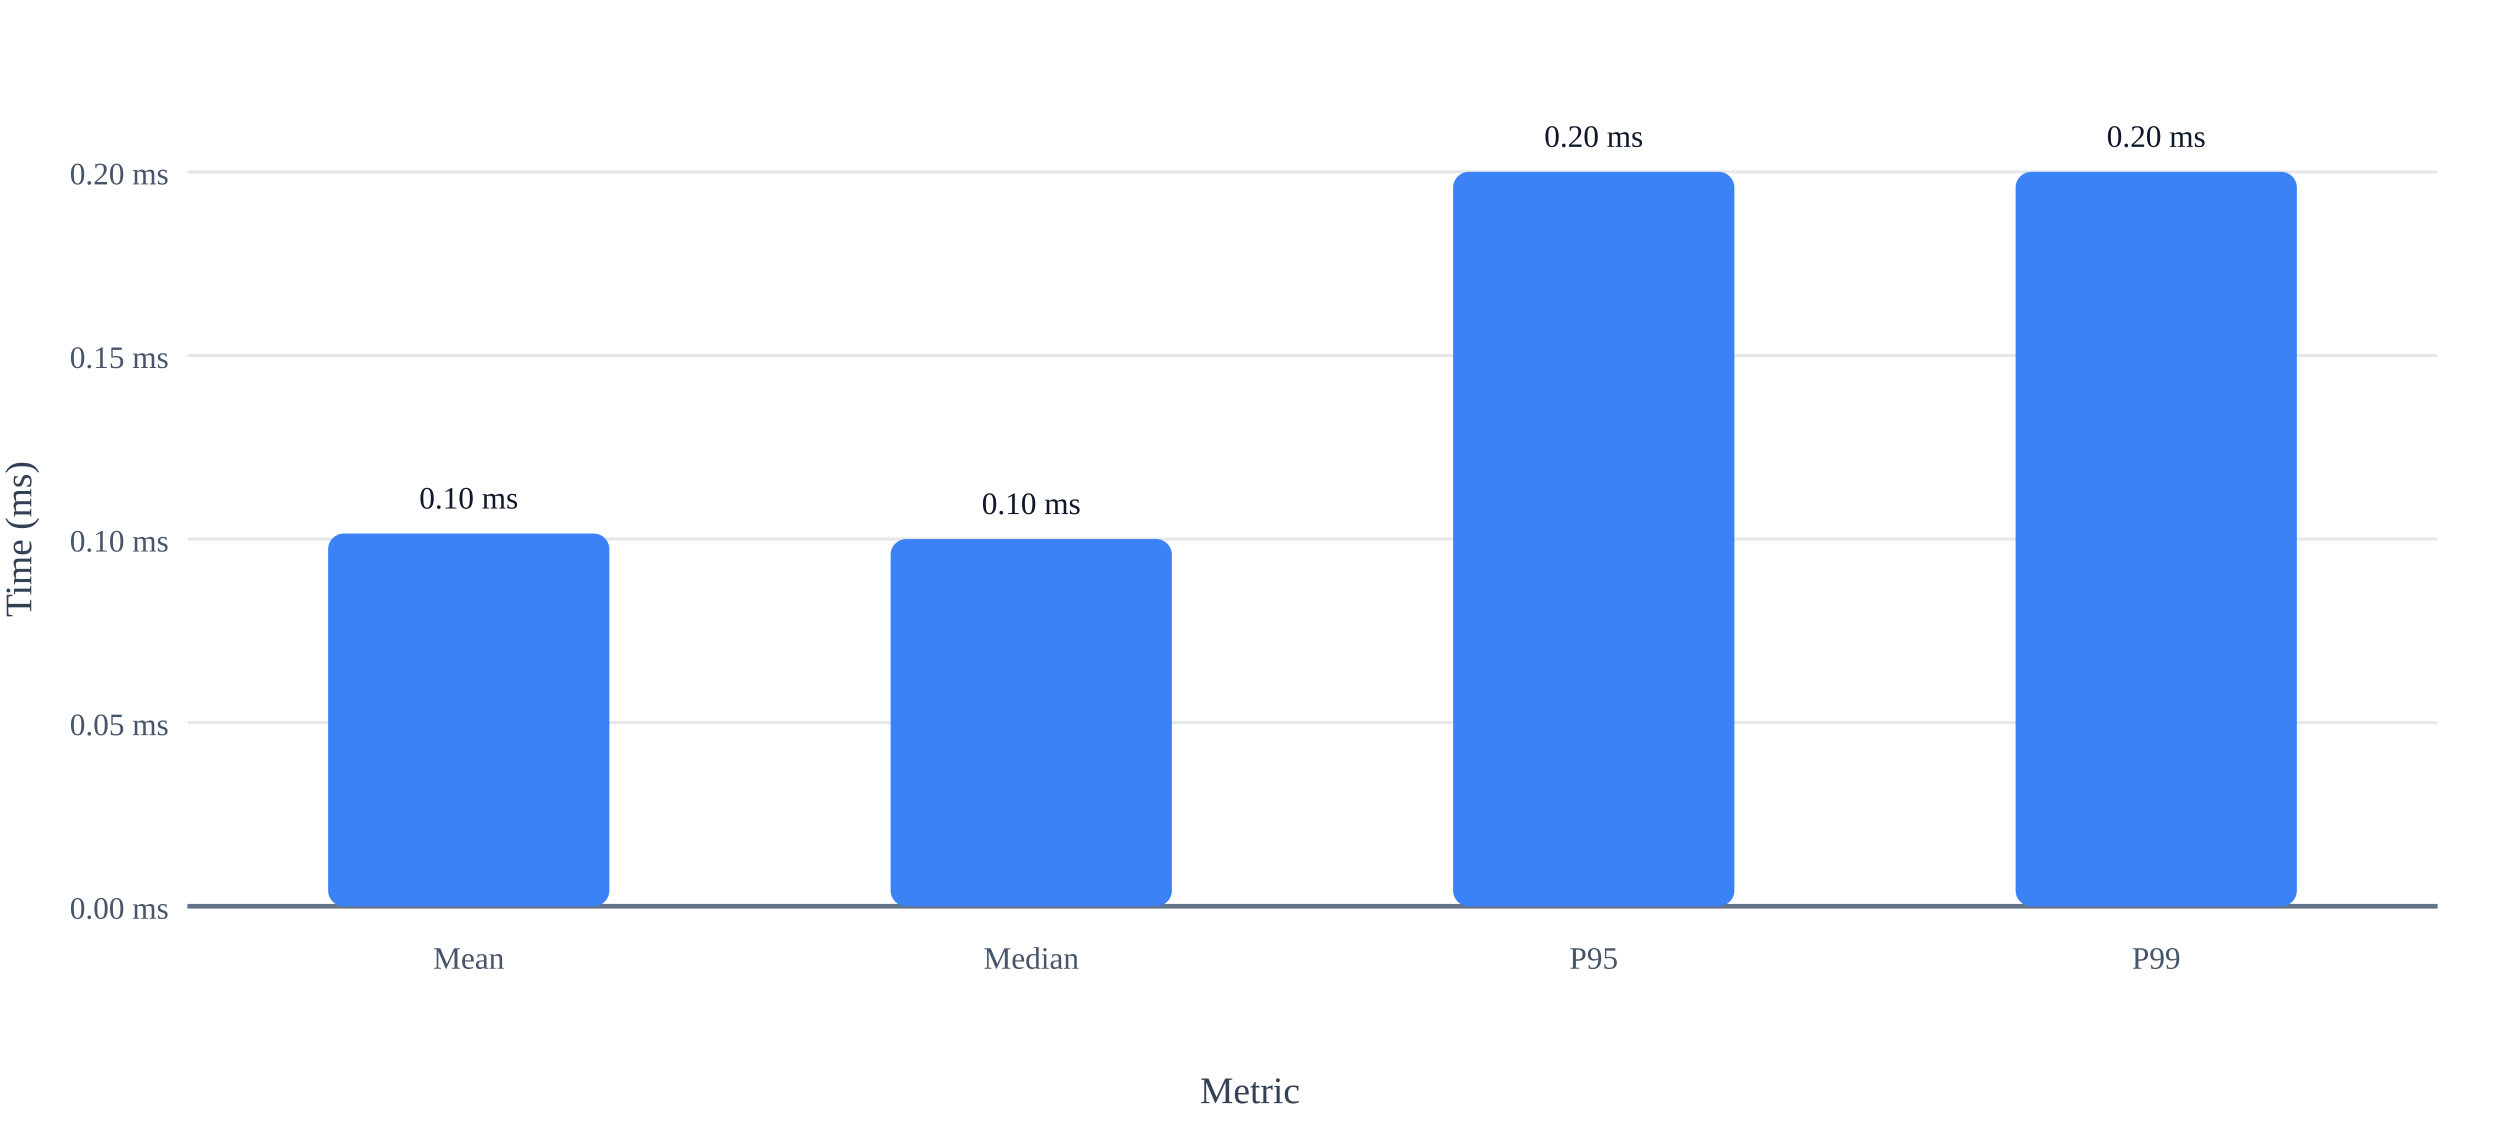
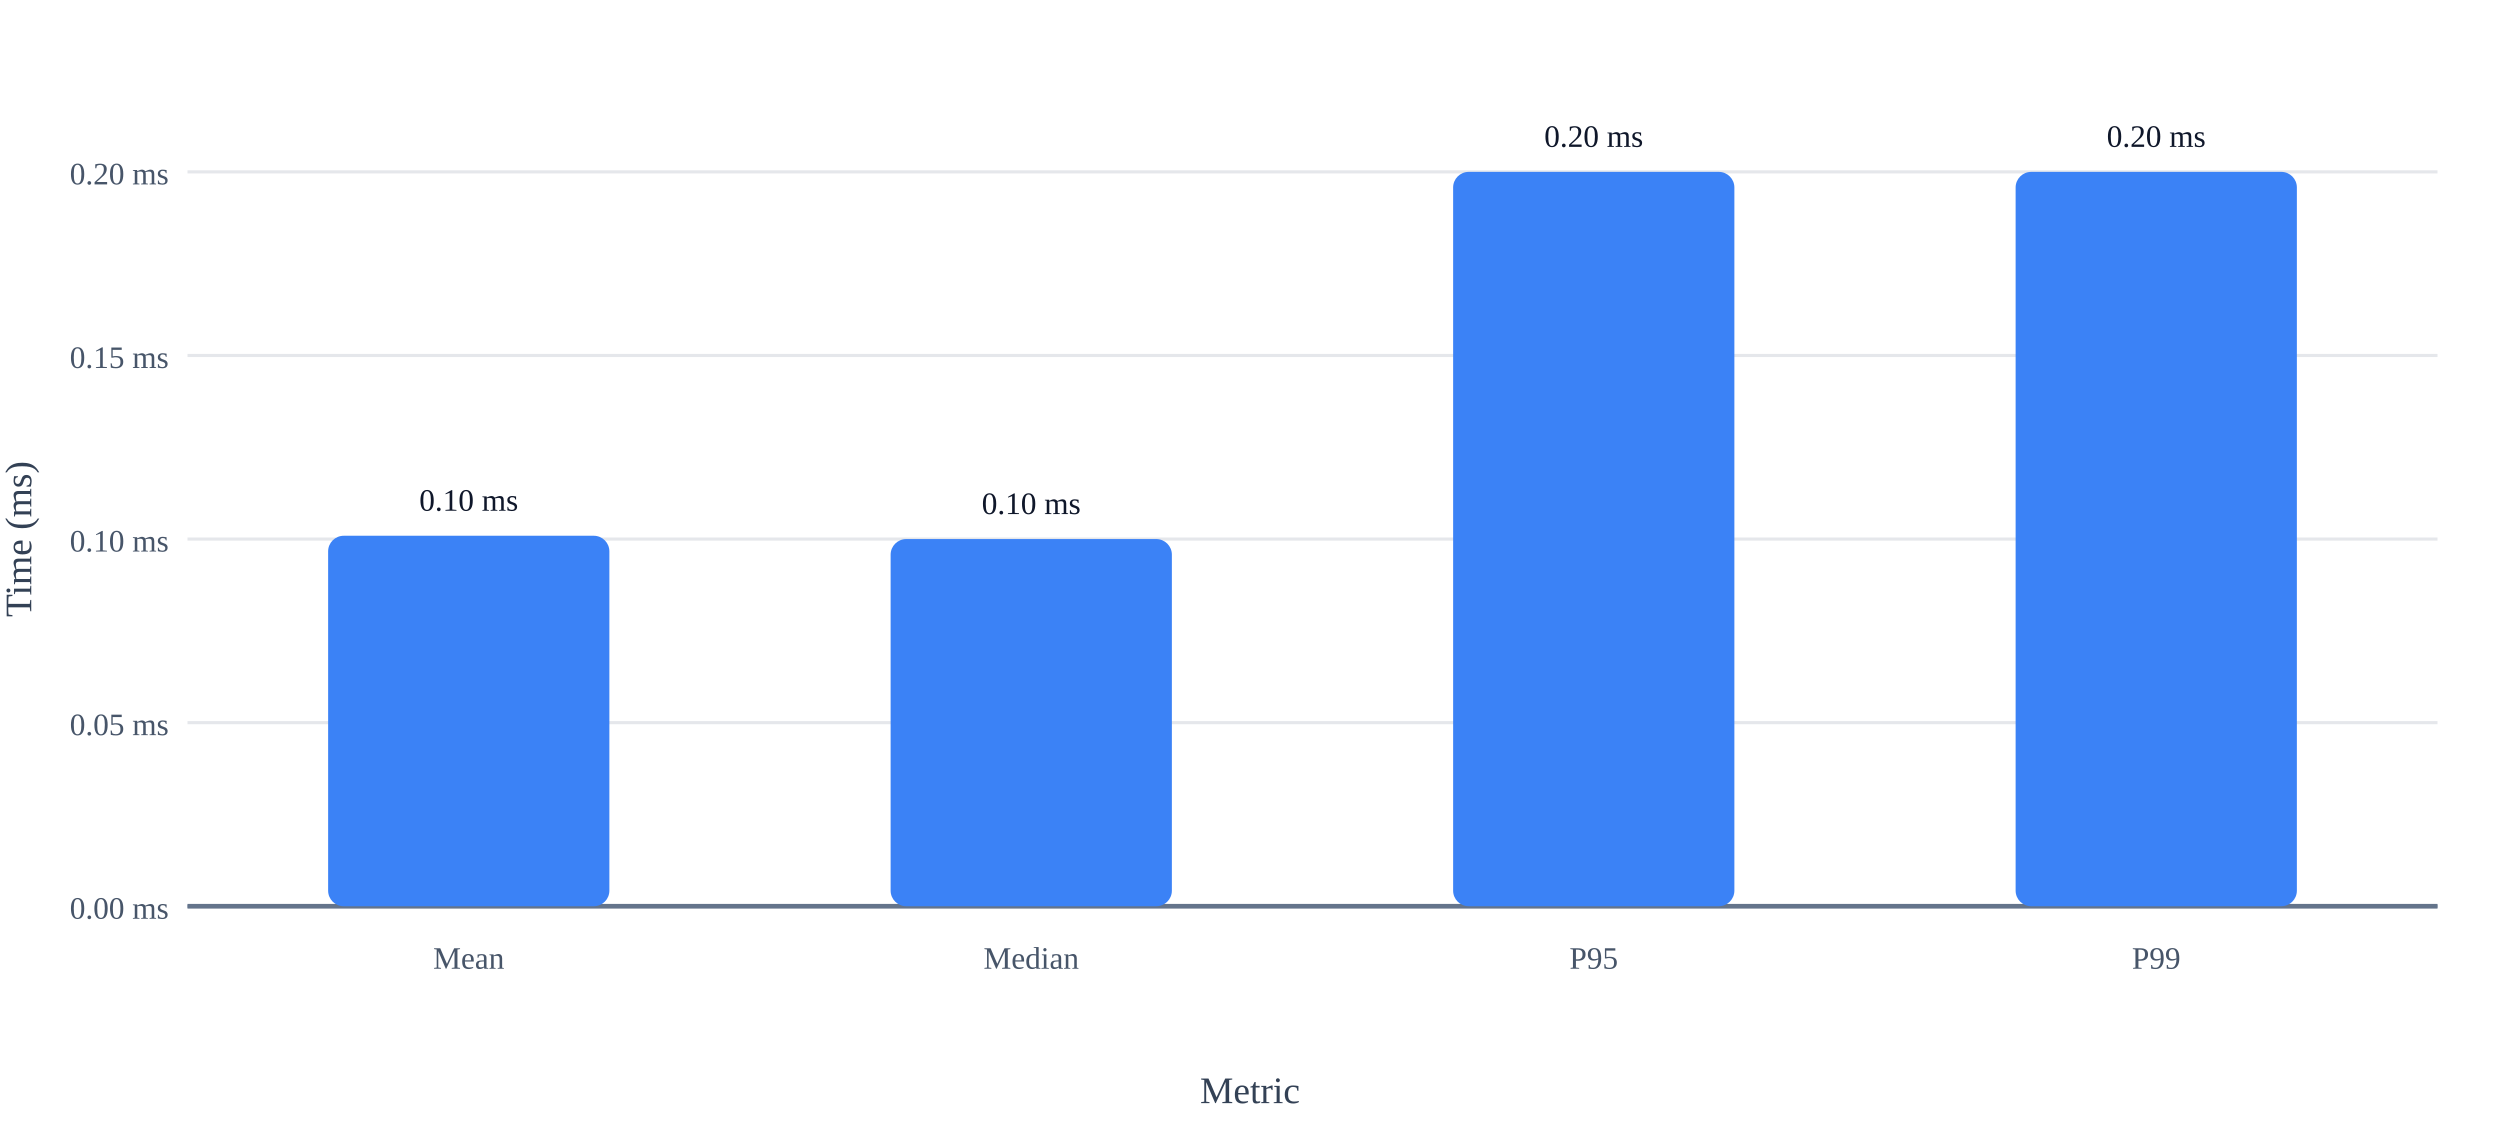
<svg xmlns="http://www.w3.org/2000/svg" width="800" height="360" viewBox="0 0 800 360">
  <rect width="100%" height="100%" fill="#ffffff" />
  <line x1="60" x2="780" y1="55" y2="55" stroke="#e5e7eb" stroke-width="1" />
  <line x1="60" x2="780" y1="113.75" y2="113.75" stroke="#e5e7eb" stroke-width="1" />
  <line x1="60" x2="780" y1="172.5" y2="172.5" stroke="#e5e7eb" stroke-width="1" />
  <line x1="60" x2="780" y1="231.25" y2="231.25" stroke="#e5e7eb" stroke-width="1" />
  <line x1="60" x2="780" y1="290" y2="290" stroke="#94a3b8" stroke-width="1" />
  <line x1="60" x2="780" y1="290" y2="290" stroke="#64748b" stroke-width="1.5" />
-   <rect x="105" y="170.738" width="90" height="119.262" rx="5" fill="#3b82f6" />
-   <text x="150" y="162.738" font-size="10" text-anchor="middle" fill="#0f172a">0.10 ms</text>
+   <rect x="105" y="171.443" width="90" height="118.557" rx="5" fill="#3b82f6" />
+   <text x="150" y="163.443" font-size="10" text-anchor="middle" fill="#0f172a">0.10 ms</text>
  <text x="150" y="310" font-size="10" text-anchor="middle" fill="#475569">Mean</text>
  <rect x="285" y="172.5" width="90" height="117.5" rx="5" fill="#3b82f6" />
  <text x="330" y="164.5" font-size="10" text-anchor="middle" fill="#0f172a">0.10 ms</text>
  <text x="330" y="310" font-size="10" text-anchor="middle" fill="#475569">Median</text>
  <rect x="465" y="55" width="90" height="235" rx="5" fill="#3b82f6" />
  <text x="510" y="47" font-size="10" text-anchor="middle" fill="#0f172a">0.20 ms</text>
  <text x="510" y="310" font-size="10" text-anchor="middle" fill="#475569">P95</text>
  <rect x="645" y="55" width="90" height="235" rx="5" fill="#3b82f6" />
  <text x="690" y="47" font-size="10" text-anchor="middle" fill="#0f172a">0.20 ms</text>
  <text x="690" y="310" font-size="10" text-anchor="middle" fill="#475569">P99</text>
  <text x="54" y="59" font-size="10" text-anchor="end" fill="#475569">0.20 ms</text>
  <text x="54" y="117.75" font-size="10" text-anchor="end" fill="#475569">0.15 ms</text>
  <text x="54" y="176.5" font-size="10" text-anchor="end" fill="#475569">0.10 ms</text>
  <text x="54" y="235.25" font-size="10" text-anchor="end" fill="#475569">0.05 ms</text>
  <text x="54" y="294" font-size="10" text-anchor="end" fill="#475569">0.00 ms</text>
  <text x="400" y="353" font-size="12" fill="#334155" text-anchor="middle">Metric</text>
  <text x="10" y="172.5" font-size="12" fill="#334155" text-anchor="middle" transform="rotate(-90 10 172.5)">Time (ms)</text>
</svg>
